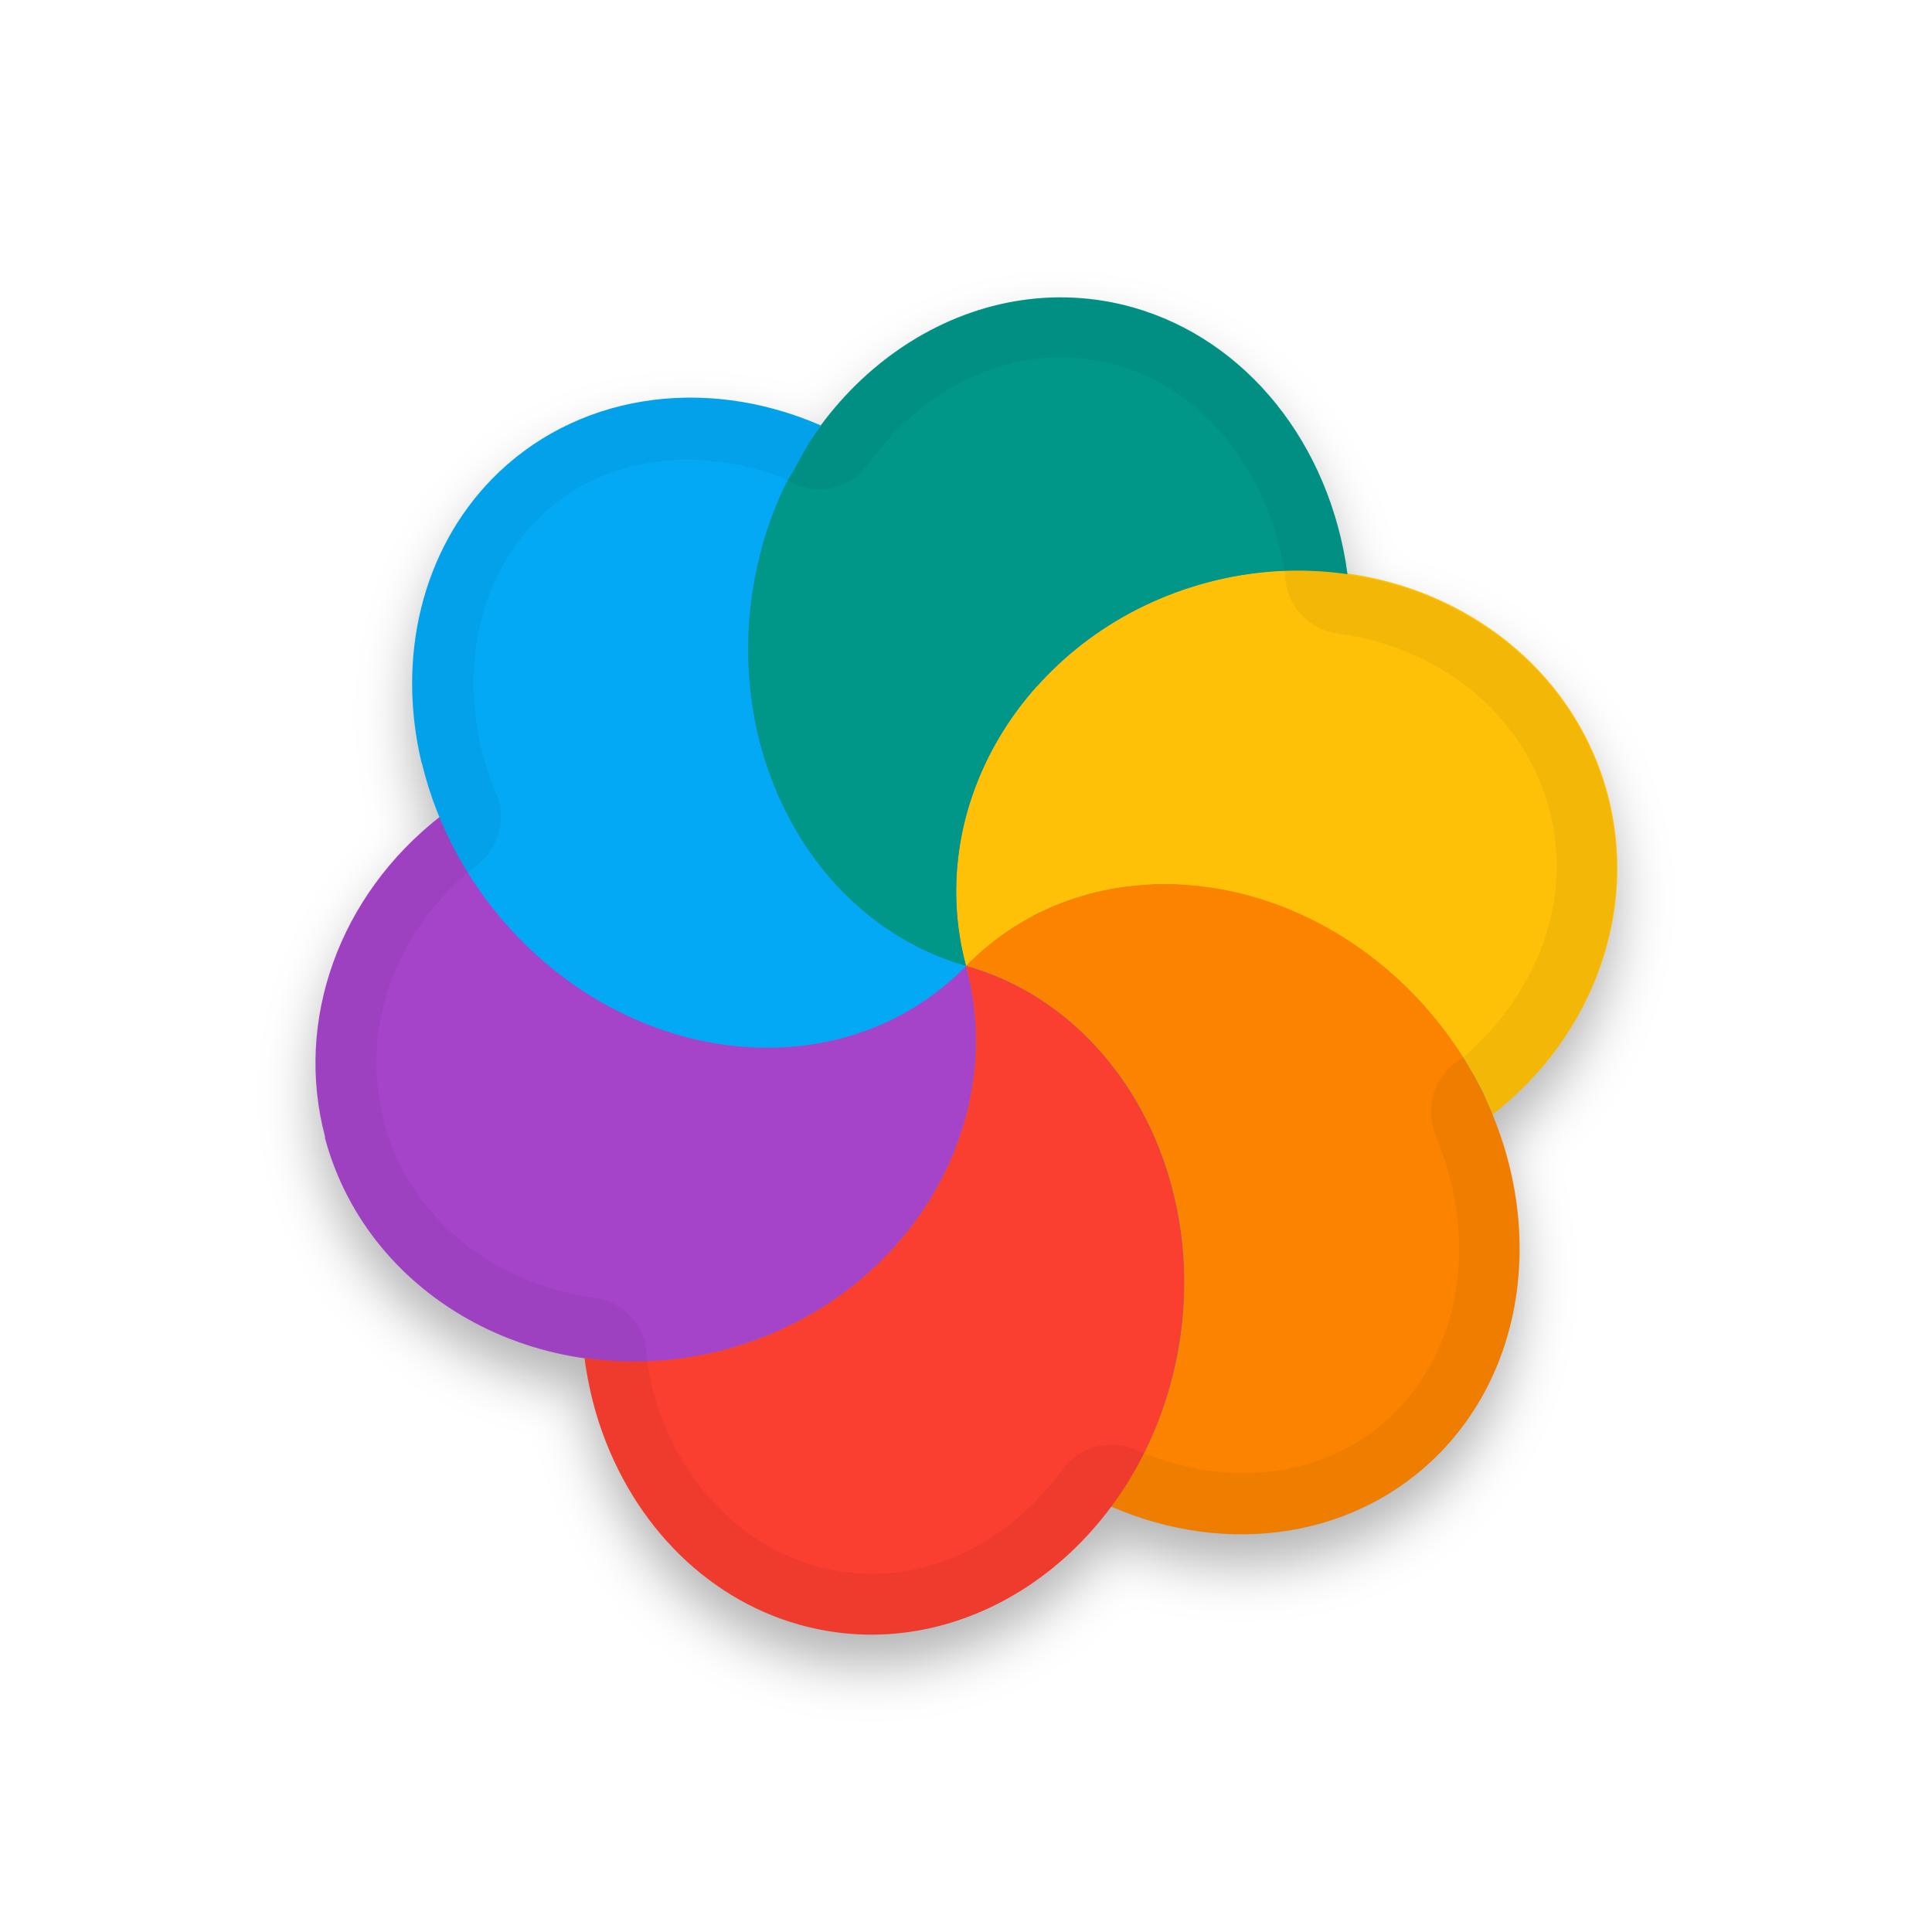
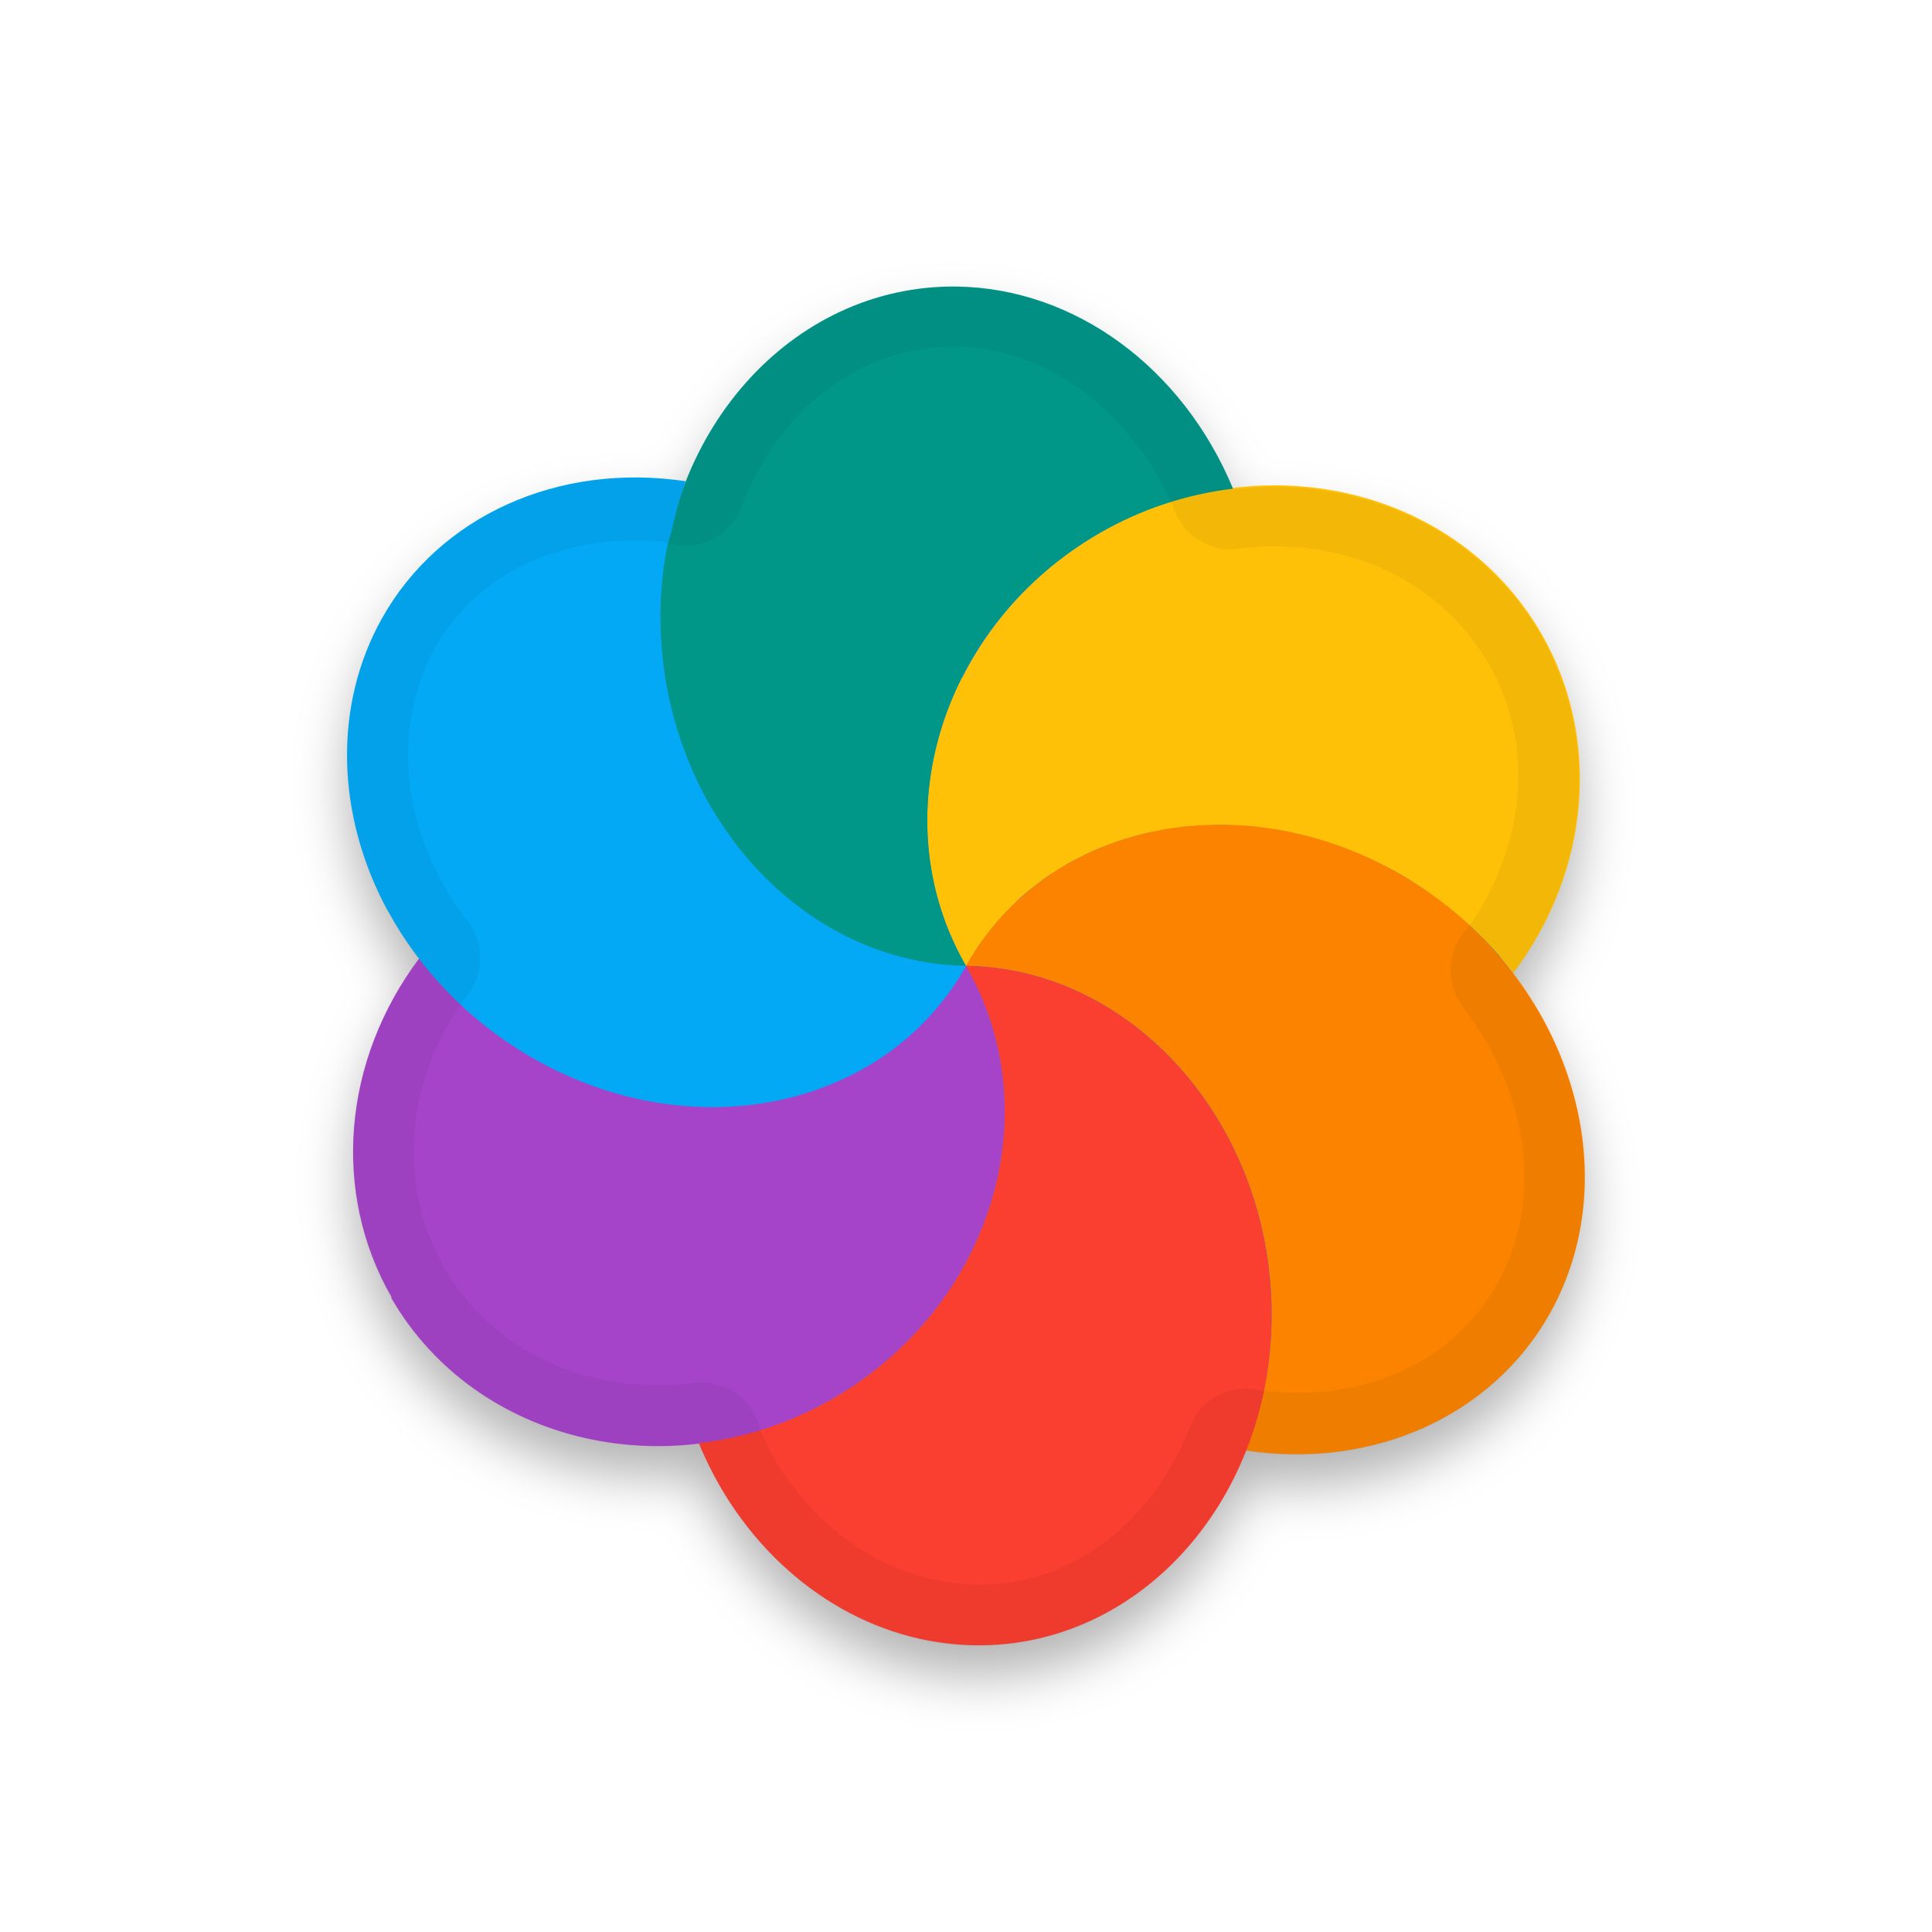
<svg xmlns="http://www.w3.org/2000/svg" id="svg5327" width="32" height="32" version="1.1">
  <defs id="defs5329">
-     <filter id="filter1981" style="color-interpolation-filters:sRGB" width="1.097" height="1.095" x="-.05" y="-.05">
-       <feGaussianBlur id="feGaussianBlur1983" stdDeviation=".437" />
+     <filter id="filter1892" style="color-interpolation-filters:sRGB" width="1.101" height="1.092" x="-.05" y="-.05">
+       <feGaussianBlur id="feGaussianBlur1894" stdDeviation=".43" />
    </filter>
  </defs>
  <g id="layer1" transform="translate(0,-1020.362)">
-     <path id="path874" style="opacity:0.3;fill:#000000;stroke-width:0.55;filter:url(#filter1981)" d="m 5.379,1039.707 c 0.537,2.004 2.289,3.374 4.345,3.65 -0.022,0.01 -0.032,0 -0.044,7e-4 0.042,0.314 0.104,0.623 0.192,0.923 0.517,1.738 1.775,3.046 3.358,3.494 1.948,0.551 3.951,-0.303 5.184,-1.986 -0.005,0.023 -0.015,0.019 -0.018,0.029 1.961,0.853 4.092,0.505 5.454,-0.889 1.417,-1.456 1.671,-3.69 0.84,-5.656 -0.004,0.025 0.009,0.039 0.023,0.06 1.674,-1.307 2.418,-3.381 1.904,-5.309 -0.538,-2.008 -2.298,-3.38 -4.359,-3.651 0.023,0.01 0.039,-10e-4 0.059,0.01 -0.288,-2.159 -1.674,-3.885 -3.55,-4.418 -1.966,-0.556 -3.993,0.316 -5.223,2.03 6.87e-4,7e-4 0.005,-0.022 0.011,-0.021 0.021,-0.015 0.025,-0.044 0.038,-0.065 a 5.634,4.978 51.279 0 0 -5.445,0.893 5.634,4.978 51.279 0 0 -1.162,4.704 5.634,4.978 51.279 0 0 0.298,0.899 c -1.676,1.308 -2.418,3.38 -1.904,5.307 z" />
-     <ellipse id="ellipse3" style="fill:#278df2;stroke-width:0.55" cx="-1005.189" cy="-252.775" rx="9.071" ry="8.795" transform="rotate(-105)" />
-     <path id="ellipse10" style="fill:#ffc107;stroke-width:0.55" d="m 16.001,1036.361 c 0.097,-0.097 0.195,-0.195 0.305,-0.279 0.073,-0.059 0.146,-0.116 0.221,-0.171 0.057,-0.045 0.117,-0.089 0.178,-0.131 0.075,-0.043 0.148,-0.097 0.225,-0.141 0.069,-0.039 0.137,-0.079 0.205,-0.118 0.073,-0.041 0.153,-0.075 0.231,-0.11 0.08,-0.034 0.157,-0.068 0.237,-0.099 0.075,-0.031 0.153,-0.053 0.232,-0.076 0.075,-0.021 0.152,-0.05 0.23,-0.072 0.091,-0.024 0.187,-0.04 0.28,-0.059 0.073,-0.019 0.15,-0.03 0.226,-0.043 0.085,-0.011 0.166,-0.022 0.25,-0.027 0.092,-0.01 0.185,-0.017 0.279,-0.022 0.077,0 0.158,-10e-5 0.237,-7e-4 0.086,4e-4 0.172,-4e-4 0.259,0.01 0.108,0.01 0.214,0.018 0.32,0.033 0.066,0.01 0.131,0.014 0.196,0.026 0.106,0.018 0.211,0.039 0.316,0.063 0.069,0.018 0.143,0.028 0.213,0.047 0.097,0.026 0.192,0.052 0.287,0.087 0.082,0.022 0.163,0.054 0.244,0.082 0.079,0.032 0.16,0.064 0.241,0.099 0.086,0.035 0.172,0.074 0.256,0.114 0.091,0.041 0.178,0.089 0.265,0.137 0.07,0.04 0.139,0.081 0.209,0.12 0.101,0.058 0.195,0.124 0.291,0.189 0.056,0.034 0.108,0.073 0.163,0.11 0.085,0.062 0.169,0.127 0.25,0.194 0.073,0.059 0.146,0.119 0.218,0.181 0.118,0.1 0.229,0.207 0.337,0.319 0.119,0.118 0.227,0.246 0.331,0.377 0.04,0.054 0.084,0.104 0.126,0.156 0.078,0.1 0.153,0.198 0.224,0.302 0.027,0.046 0.062,0.088 0.09,0.131 0.077,0.11 0.145,0.227 0.211,0.344 0.025,0.04 0.046,0.08 0.068,0.12 0.078,0.136 0.144,0.279 0.208,0.421 0.028,0.049 0.043,0.099 0.065,0.148 1.674,-1.307 2.417,-3.381 1.903,-5.309 -0.73,-2.722 -3.698,-4.291 -6.63,-3.505 -2.932,0.785 -4.718,3.629 -3.989,6.351 z m 0,0 c 3.8e-5,8e-4 0,0 0,0 z" />
-     <path id="path9" style="fill:#a544c9;stroke-width:0.55" d="m 5.381,1039.206 c 0.73,2.723 3.697,4.294 6.631,3.508 2.933,-0.786 4.719,-3.631 3.988,-6.354 -0.098,0.098 -0.196,0.195 -0.304,0.28 -0.073,0.06 -0.152,0.12 -0.231,0.177 -0.053,0.04 -0.106,0.081 -0.16,0.12 -0.078,0.057 -0.161,0.104 -0.244,0.152 -0.064,0.037 -0.128,0.073 -0.192,0.111 -0.091,0.042 -0.18,0.086 -0.271,0.127 -0.057,0.022 -0.113,0.049 -0.168,0.072 -0.117,0.043 -0.237,0.085 -0.36,0.12 -0.033,0.01 -0.068,0.018 -0.101,0.027 -0.131,0.034 -0.264,0.06 -0.398,0.086 -0.034,0.01 -0.067,0.018 -0.102,0.017 -0.122,0.02 -0.246,0.033 -0.371,0.043 -0.053,0.015 -0.107,0.01 -0.16,0.013 -0.111,-9e-4 -0.223,-7e-4 -0.335,4e-4 -0.065,0 -0.129,6e-4 -0.194,-2e-4 -0.103,-0.01 -0.207,-0.018 -0.311,-0.033 -0.077,-0.01 -0.152,-0.017 -0.227,-0.03 -0.093,-0.014 -0.185,-0.035 -0.276,-0.056 -0.079,-0.011 -0.155,-0.031 -0.233,-0.05 -0.119,-0.032 -0.236,-0.074 -0.355,-0.11 -0.048,-0.013 -0.093,-0.035 -0.14,-0.05 -0.13,-0.046 -0.257,-0.101 -0.384,-0.158 -0.042,-0.011 -0.079,-0.035 -0.117,-0.052 -0.125,-0.059 -0.249,-0.124 -0.37,-0.193 -0.037,-0.023 -0.074,-0.043 -0.11,-0.064 -0.131,-0.075 -0.258,-0.16 -0.383,-0.248 -0.029,-0.018 -0.052,-0.032 -0.074,-0.054 -0.114,-0.083 -0.225,-0.17 -0.333,-0.261 -0.048,-0.026 -0.082,-0.069 -0.122,-0.104 -0.13,-0.111 -0.255,-0.228 -0.375,-0.35 -0.22,-0.235 -0.427,-0.482 -0.612,-0.746 -0.037,-0.038 -0.065,-0.085 -0.096,-0.128 -0.24,-0.357 -0.441,-0.737 -0.602,-1.131 -1.673,1.307 -2.417,3.381 -1.903,5.308 z" />
-     <path id="path14" style="fill:#ffc107;stroke-width:0.55" d="m 16,1036.361 c 10.772,6.219 5.386,3.109 0,0 z m 4.63e-4,-2e-4 c 1.485,-1.325 1.831,-3.011 1.174,-4.634 -1.124,1.257 -1.621,2.968 -1.174,4.634 z" />
-     <path id="path11" style="fill:#009688;stroke-width:0.55" d="m 12.643,1032.868 c 0.518,1.739 1.774,3.046 3.358,3.494 -0.73,-2.722 1.056,-5.566 3.989,-6.351 0.762,-0.204 1.557,-0.25 2.329,-0.139 -0.288,-2.159 -1.675,-3.885 -3.55,-4.418 -2.651,-0.749 -5.419,1.086 -6.183,4.099 -0.279,1.099 -0.259,2.255 0.057,3.316 z m 9.676,-2.997 z m -6.318,6.491 z" />
-     <path id="ellipse980" style="fill:#03a9f4;stroke-width:0.55" d="m 6.988,1033.002 a 5.634,4.978 51.279 0 0 1.61,2.9 5.634,4.978 51.279 0 0 7.402,0.459 c -0.199,-0.053 -0.39,-0.125 -0.577,-0.207 -0.188,-0.082 -0.37,-0.178 -0.544,-0.284 -0.522,-0.319 -0.984,-0.742 -1.363,-1.25 -0.254,-0.339 -0.47,-0.717 -0.647,-1.121 -0.085,-0.204 -0.163,-0.412 -0.228,-0.63 -0.086,-0.263 -0.143,-0.535 -0.182,-0.811 -0.083,-0.549 -0.095,-1.113 -0.03,-1.672 0.034,-0.279 0.084,-0.558 0.154,-0.833 0.095,-0.394 0.237,-0.765 0.4,-1.115 0.048,-0.103 0.11,-0.191 0.166,-0.287 0.124,-0.236 0.253,-0.47 0.404,-0.681 0.021,-0.016 0.024,-0.044 0.038,-0.064 a 5.634,4.978 51.279 0 0 -5.446,0.893 5.634,4.978 51.279 0 0 -1.161,4.704 z" />
-     <path id="ellipse14" style="fill:#fb8300;stroke-width:0.55" d="m 16.001,1036.361 c 3.8e-5,8e-4 0,0 0,0 z m 0,0 c 2.65,0.748 4.179,3.796 3.416,6.809 -0.199,0.783 -0.548,1.513 -1.017,2.143 1.961,0.853 4.091,0.505 5.452,-0.889 1.92,-1.974 1.719,-5.378 -0.449,-7.604 -2.168,-2.226 -5.481,-2.431 -7.402,-0.459 z" />
-     <path id="ellipse18" style="fill:#fa3e30;stroke-width:0.55" d="m 9.875,1043.776 c 0.518,1.738 1.773,3.045 3.357,3.493 2.651,0.75 5.42,-1.086 6.184,-4.099 0.764,-3.012 -0.765,-6.061 -3.416,-6.809 0.73,2.723 -1.055,5.567 -3.988,6.353 -0.763,0.205 -1.559,0.25 -2.331,0.139 0.042,0.314 0.106,0.623 0.194,0.923 z m 6.126,-7.415 c 3.8e-5,8e-4 0,0 0,0 z" />
-     <path id="ellipse857" style="opacity:0.05;fill:#010101;fill-opacity:1;stroke-width:0.55" d="m 5.381,1039.207 c 0.537,2.004 2.289,3.375 4.345,3.65 -0.022,0.01 -0.032,0 -0.046,0 0.042,0.314 0.104,0.623 0.193,0.923 0.518,1.738 1.775,3.046 3.358,3.494 1.948,0.551 3.951,-0.303 5.184,-1.986 -0.005,0.021 -0.016,0.019 -0.019,0.03 1.961,0.853 4.092,0.505 5.454,-0.889 1.417,-1.456 1.671,-3.69 0.84,-5.656 0.003,0.024 0.011,0.041 0.022,0.058 1.674,-1.307 2.418,-3.381 1.904,-5.308 -0.538,-2.008 -2.297,-3.38 -4.359,-3.651 0.023,0.01 0.039,-10e-4 0.059,0.01 -0.288,-2.159 -1.674,-3.885 -3.549,-4.418 -1.966,-0.556 -3.993,0.316 -5.223,2.03 -3.32e-4,7e-4 -0.001,-0.023 0.01,-0.02 0.021,-0.015 0.024,-0.043 0.038,-0.065 a 5.634,4.978 51.279 0 0 -5.445,0.893 5.634,4.978 51.279 0 0 -1.162,4.703 5.634,4.978 51.279 0 0 0.298,0.899 c -1.672,1.307 -2.414,3.379 -1.901,5.306 z m 0.967,-0.247 0.01,-0.021 a 1,1 0 0 0 0.005,0 c -0.408,-1.522 0.168,-3.181 1.55,-4.261 a 1,1 0 0 0 0.305,-1.175 c -0.103,-0.244 -0.183,-0.493 -0.246,-0.745 0,0 -1.233e-4,4e-4 -1.233e-4,4e-4 -0.349,-1.466 0.018,-2.858 0.906,-3.771 1.007,-1.03 2.564,-1.289 4.117,-0.703 a 1,1 0 0 0 1.377,-0.227 c 0,0 -9e-5,4e-4 -9e-5,4e-4 1.02,-1.419 2.606,-2.079 4.134,-1.648 1.414,0.402 2.497,1.721 2.779,3.459 a 1,1 0 0 0 0.854,0.983 c 0,0 1.59e-4,-3e-4 1.59e-4,-3e-4 1.7,0.224 3.094,1.325 3.521,2.915 0.394,1.472 -0.172,3.053 -1.457,4.133 a 1,1 0 0 0 -0.437,1.221 l 0.007,0.033 c 0.697,1.648 0.466,3.437 -0.636,4.57 -1.04,1.064 -2.666,1.347 -4.269,0.678 a 1,1 0 0 0 -1.256,0.286 c 0,0 7.25e-4,-3e-4 7.25e-4,-3e-4 -1.023,1.396 -2.59,2.042 -4.105,1.613 -1.226,-0.346 -2.24,-1.371 -2.671,-2.815 -0.052,-0.189 -0.089,-0.392 -0.123,-0.596 a 1,1 0 0 0 -0.85,-1.03 l -7.057e-4,5e-4 c -1.692,-0.227 -3.075,-1.325 -3.505,-2.907 z" />
+     <path id="path874" style="opacity:0.3;fill:#000000;stroke-width:0.55;filter:url(#filter1892)" d="m 6.477,1042.359 c 1.037,1.797 3.085,2.667 5.142,2.401 -0.019,0.014 -0.031,0.01 -0.042,0.012 0.122,0.293 0.262,0.575 0.425,0.842 0.95,1.545 2.503,2.483 4.148,2.506 2.024,0.028 3.738,-1.316 4.494,-3.26 0.001,0.023 -0.01,0.022 -0.009,0.033 2.115,0.316 4.083,-0.571 5.038,-2.27 0.992,-1.773 0.659,-3.997 -0.652,-5.681 0.003,0.025 0.019,0.035 0.038,0.052 1.278,-1.696 1.46,-3.891 0.465,-5.62 -1.04,-1.8 -3.094,-2.67 -5.155,-2.398 0.024,0 0.037,-0.011 0.058,-0.01 -0.837,-2.011 -2.623,-3.319 -4.572,-3.348 -2.043,-0.028 -3.775,1.339 -4.519,3.313 8.46e-4,5e-4 -6.9e-4,-0.023 0.005,-0.023 0.016,-0.02 0.013,-0.049 0.02,-0.073 a 5.634,4.978 36.279 0 0 -5.028,2.271 5.634,4.978 36.279 0 0 0.095,4.844 5.634,4.978 36.279 0 0 0.52,0.791 c -1.28,1.697 -1.461,3.89 -0.466,5.619 z" />
+     <ellipse id="ellipse3" style="fill:#278df2;stroke-width:0.55" cx="-905.514" cy="-504.324" rx="9.071" ry="8.795" transform="rotate(-120)" />
+     <path id="ellipse10" style="fill:#ffc107;stroke-width:0.55" d="m 16,1036.36 c 0.068,-0.119 0.138,-0.239 0.222,-0.349 0.056,-0.076 0.111,-0.15 0.169,-0.223 0.044,-0.058 0.09,-0.116 0.138,-0.172 0.061,-0.061 0.118,-0.132 0.181,-0.195 0.056,-0.056 0.112,-0.111 0.167,-0.168 0.06,-0.059 0.128,-0.112 0.195,-0.166 0.068,-0.053 0.134,-0.106 0.204,-0.157 0.064,-0.049 0.134,-0.091 0.204,-0.133 0.067,-0.04 0.134,-0.088 0.204,-0.129 0.082,-0.047 0.17,-0.087 0.256,-0.13 0.065,-0.037 0.137,-0.068 0.207,-0.1 0.079,-0.033 0.155,-0.064 0.235,-0.091 0.086,-0.033 0.175,-0.064 0.263,-0.093 0.075,-0.02 0.152,-0.041 0.229,-0.062 0.084,-0.022 0.166,-0.045 0.253,-0.057 0.107,-0.018 0.211,-0.038 0.318,-0.051 0.065,-0.01 0.13,-0.02 0.196,-0.026 0.107,-0.01 0.214,-0.017 0.322,-0.021 0.072,-5e-4 0.145,-0.01 0.218,-0.01 0.1,10e-4 0.199,7e-4 0.3,0.01 0.085,0 0.171,0.01 0.257,0.016 0.084,0.01 0.172,0.02 0.258,0.033 0.092,0.012 0.185,0.027 0.277,0.044 0.098,0.016 0.195,0.04 0.291,0.064 0.078,0.021 0.155,0.042 0.233,0.062 0.112,0.03 0.22,0.069 0.33,0.107 0.063,0.018 0.123,0.043 0.186,0.064 0.098,0.038 0.197,0.079 0.292,0.123 0.086,0.038 0.172,0.077 0.258,0.119 0.14,0.066 0.275,0.141 0.408,0.221 0.145,0.083 0.283,0.179 0.418,0.278 0.053,0.042 0.108,0.079 0.162,0.118 0.101,0.076 0.199,0.152 0.294,0.233 0.038,0.038 0.082,0.069 0.12,0.104 0.102,0.086 0.198,0.181 0.293,0.277 0.034,0.032 0.065,0.065 0.097,0.098 0.111,0.112 0.211,0.233 0.31,0.353 0.04,0.04 0.067,0.084 0.101,0.126 1.278,-1.696 1.46,-3.891 0.464,-5.62 -1.409,-2.44 -4.682,-3.188 -7.311,-1.67 -2.629,1.518 -3.618,4.726 -2.209,7.167 z m 0,0 c 2.27e-4,7e-4 0,0 0,0 z" />
+     <path id="path9" style="fill:#a544c9;stroke-width:0.55" d="m 6.479,1041.857 c 1.409,2.441 4.683,3.191 7.313,1.672 2.63,-1.518 3.618,-4.729 2.208,-7.169 -0.069,0.12 -0.139,0.239 -0.221,0.349 -0.055,0.077 -0.116,0.155 -0.177,0.231 -0.041,0.052 -0.081,0.105 -0.124,0.157 -0.061,0.075 -0.128,0.142 -0.196,0.21 -0.052,0.052 -0.104,0.103 -0.156,0.157 -0.077,0.064 -0.151,0.13 -0.229,0.193 -0.05,0.036 -0.096,0.076 -0.143,0.112 -0.102,0.072 -0.207,0.144 -0.316,0.209 -0.03,0.017 -0.061,0.035 -0.091,0.052 -0.117,0.067 -0.24,0.127 -0.362,0.186 -0.031,0.017 -0.06,0.035 -0.094,0.043 -0.113,0.051 -0.229,0.096 -0.347,0.138 -0.047,0.028 -0.101,0.036 -0.151,0.054 -0.108,0.028 -0.215,0.057 -0.323,0.087 -0.062,0.018 -0.125,0.034 -0.187,0.05 -0.102,0.017 -0.205,0.036 -0.309,0.049 -0.077,0.01 -0.151,0.023 -0.227,0.03 -0.093,0.01 -0.188,0.014 -0.281,0.017 -0.079,0.01 -0.158,0.01 -0.238,0.012 -0.123,-0 -0.247,-0.01 -0.371,-0.014 -0.05,0 -0.099,-0.01 -0.148,-0.012 -0.138,-0.011 -0.274,-0.031 -0.411,-0.053 -0.044,7e-4 -0.085,-0.013 -0.127,-0.02 -0.136,-0.024 -0.272,-0.055 -0.407,-0.091 -0.042,-0.012 -0.082,-0.022 -0.123,-0.033 -0.146,-0.039 -0.291,-0.088 -0.434,-0.14 -0.032,-0.01 -0.059,-0.017 -0.086,-0.033 -0.131,-0.051 -0.261,-0.106 -0.389,-0.165 -0.053,-0.013 -0.097,-0.045 -0.145,-0.069 -0.154,-0.074 -0.305,-0.154 -0.453,-0.241 -0.274,-0.17 -0.537,-0.355 -0.784,-0.562 -0.046,-0.027 -0.085,-0.065 -0.126,-0.099 -0.324,-0.283 -0.617,-0.597 -0.874,-0.937 -1.278,1.695 -1.459,3.891 -0.464,5.62 z" />
+     <path id="path14" style="fill:#ffc107;stroke-width:0.55" d="m 15.999,1036.361 c 12.014,3.219 6.007,1.609 0,0 z m 3.99e-4,-3e-4 c 1.092,-1.664 0.989,-3.382 -0.065,-4.78 -0.761,1.505 -0.798,3.286 0.065,4.78 z" />
+     <path id="path11" style="fill:#009688;stroke-width:0.55" d="m 11.852,1033.855 c 0.95,1.546 2.502,2.483 4.148,2.505 -1.409,-2.44 -0.42,-5.649 2.209,-7.167 0.684,-0.395 1.44,-0.644 2.214,-0.737 -0.837,-2.011 -2.623,-3.319 -4.572,-3.348 -2.754,-0.037 -4.953,2.452 -4.912,5.559 0.015,1.133 0.334,2.245 0.913,3.188 z m 8.57,-5.399 z m -4.423,7.905 z" />
+     <path id="ellipse980" style="fill:#03a9f4;stroke-width:0.55" d="m 6.425,1035.448 a 5.634,4.978 36.279 0 0 2.306,2.385 5.634,4.978 36.279 0 0 7.269,-1.473 c -0.206,-3e-4 -0.409,-0.02 -0.611,-0.051 -0.203,-0.03 -0.403,-0.076 -0.599,-0.134 -0.587,-0.173 -1.143,-0.463 -1.64,-0.855 -0.333,-0.261 -0.64,-0.571 -0.915,-0.915 -0.135,-0.175 -0.264,-0.356 -0.383,-0.549 -0.151,-0.232 -0.277,-0.48 -0.386,-0.736 -0.223,-0.509 -0.38,-1.051 -0.462,-1.608 -0.039,-0.279 -0.063,-0.56 -0.067,-0.844 -0.01,-0.406 0.031,-0.8 0.098,-1.181 0.02,-0.112 0.057,-0.213 0.086,-0.321 0.059,-0.26 0.123,-0.519 0.214,-0.762 0.016,-0.021 0.012,-0.049 0.02,-0.072 a 5.634,4.978 36.279 0 0 -5.029,2.272 5.634,4.978 36.279 0 0 0.096,4.844 z" />
+     <path id="ellipse14" style="fill:#fb8300;stroke-width:0.55" d="m 16,1036.36 c 2.27e-4,7e-4 0,0 0,0 z m 0,0 c 2.753,0.037 5.02,2.585 5.062,5.693 0.01,0.808 -0.138,1.603 -0.428,2.333 2.115,0.316 4.082,-0.571 5.037,-2.27 1.344,-2.403 0.268,-5.639 -2.401,-7.229 -2.67,-1.589 -5.924,-0.929 -7.269,1.473 z" />
+     <path id="ellipse18" style="fill:#fa3e30;stroke-width:0.55" d="m 12.002,1045.108 c 0.95,1.545 2.501,2.483 4.147,2.505 2.754,0.038 4.954,-2.452 4.912,-5.56 -0.042,-3.107 -2.308,-5.656 -5.062,-5.693 1.409,2.441 0.422,5.651 -2.208,7.169 -0.684,0.395 -1.441,0.645 -2.216,0.737 0.122,0.293 0.263,0.574 0.427,0.841 z m 3.998,-8.748 c 2.27e-4,7e-4 0,0 0,0 z" />
+     <path id="ellipse857" style="opacity:0.05;fill:#010101;fill-opacity:1;stroke-width:0.55" d="m 6.478,1041.858 c 1.037,1.797 3.085,2.667 5.141,2.402 -0.019,0.014 -0.03,0.01 -0.044,0.013 0.122,0.293 0.262,0.575 0.425,0.842 0.95,1.545 2.503,2.483 4.148,2.506 2.024,0.028 3.738,-1.316 4.494,-3.26 8.43e-4,0.022 -0.011,0.023 -0.01,0.034 2.115,0.316 4.083,-0.571 5.038,-2.27 0.991,-1.773 0.659,-3.997 -0.653,-5.681 0.009,0.022 0.021,0.037 0.036,0.05 1.278,-1.696 1.461,-3.891 0.465,-5.62 -1.039,-1.8 -3.094,-2.67 -5.155,-2.398 0.024,-0 0.037,-0.011 0.058,-0.01 -0.837,-2.011 -2.623,-3.319 -4.572,-3.348 -2.043,-0.028 -3.775,1.339 -4.519,3.313 -1.29e-4,8e-4 -0.007,-0.022 0.005,-0.022 0.016,-0.02 0.012,-0.048 0.02,-0.072 a 5.634,4.978 36.279 0 0 -5.028,2.271 5.634,4.978 36.279 0 0 0.095,4.844 5.634,4.978 36.279 0 0 0.52,0.791 c -1.277,1.695 -1.458,3.888 -0.463,5.617 z m 0.87,-0.488 0.004,-0.023 a 1,1 0 0 0 0.006,0 c -0.788,-1.365 -0.661,-3.116 0.394,-4.517 a 1,1 0 0 0 -0.01,-1.213 c -0.162,-0.209 -0.305,-0.429 -0.431,-0.656 0,0 -2.05e-5,4e-4 -2.05e-5,4e-4 -0.717,-1.326 -0.722,-2.766 -0.101,-3.877 0.706,-1.255 2.143,-1.909 3.795,-1.744 a 1,1 0 0 0 1.271,-0.576 c 0,0 1.4e-5,4e-4 1.4e-5,4e-4 0.618,-1.635 1.979,-2.682 3.567,-2.662 1.47,0.022 2.857,1.016 3.58,2.622 a 1,1 0 0 0 1.079,0.728 c 0,0 5.7e-5,-4e-4 5.7e-5,-4e-4 1.7,-0.223 3.331,0.479 4.155,1.904 0.762,1.32 0.624,2.993 -0.337,4.369 a 1,1 0 0 0 -0.106,1.293 l 0.016,0.03 c 1.1,1.412 1.34,3.2 0.569,4.579 -0.729,1.297 -2.226,1.991 -3.947,1.76 a 1,1 0 0 0 -1.139,0.601 c 0,0 6.17e-4,-5e-4 6.17e-4,-5e-4 -0.627,1.613 -1.974,2.643 -3.547,2.621 -1.274,-0.017 -2.519,-0.744 -3.309,-2.027 -0.099,-0.169 -0.188,-0.355 -0.273,-0.543 a 1,1 0 0 0 -1.088,-0.775 l -5.43e-4,7e-4 c -1.694,0.219 -3.313,-0.484 -4.138,-1.901 z" />
  </g>
</svg>
